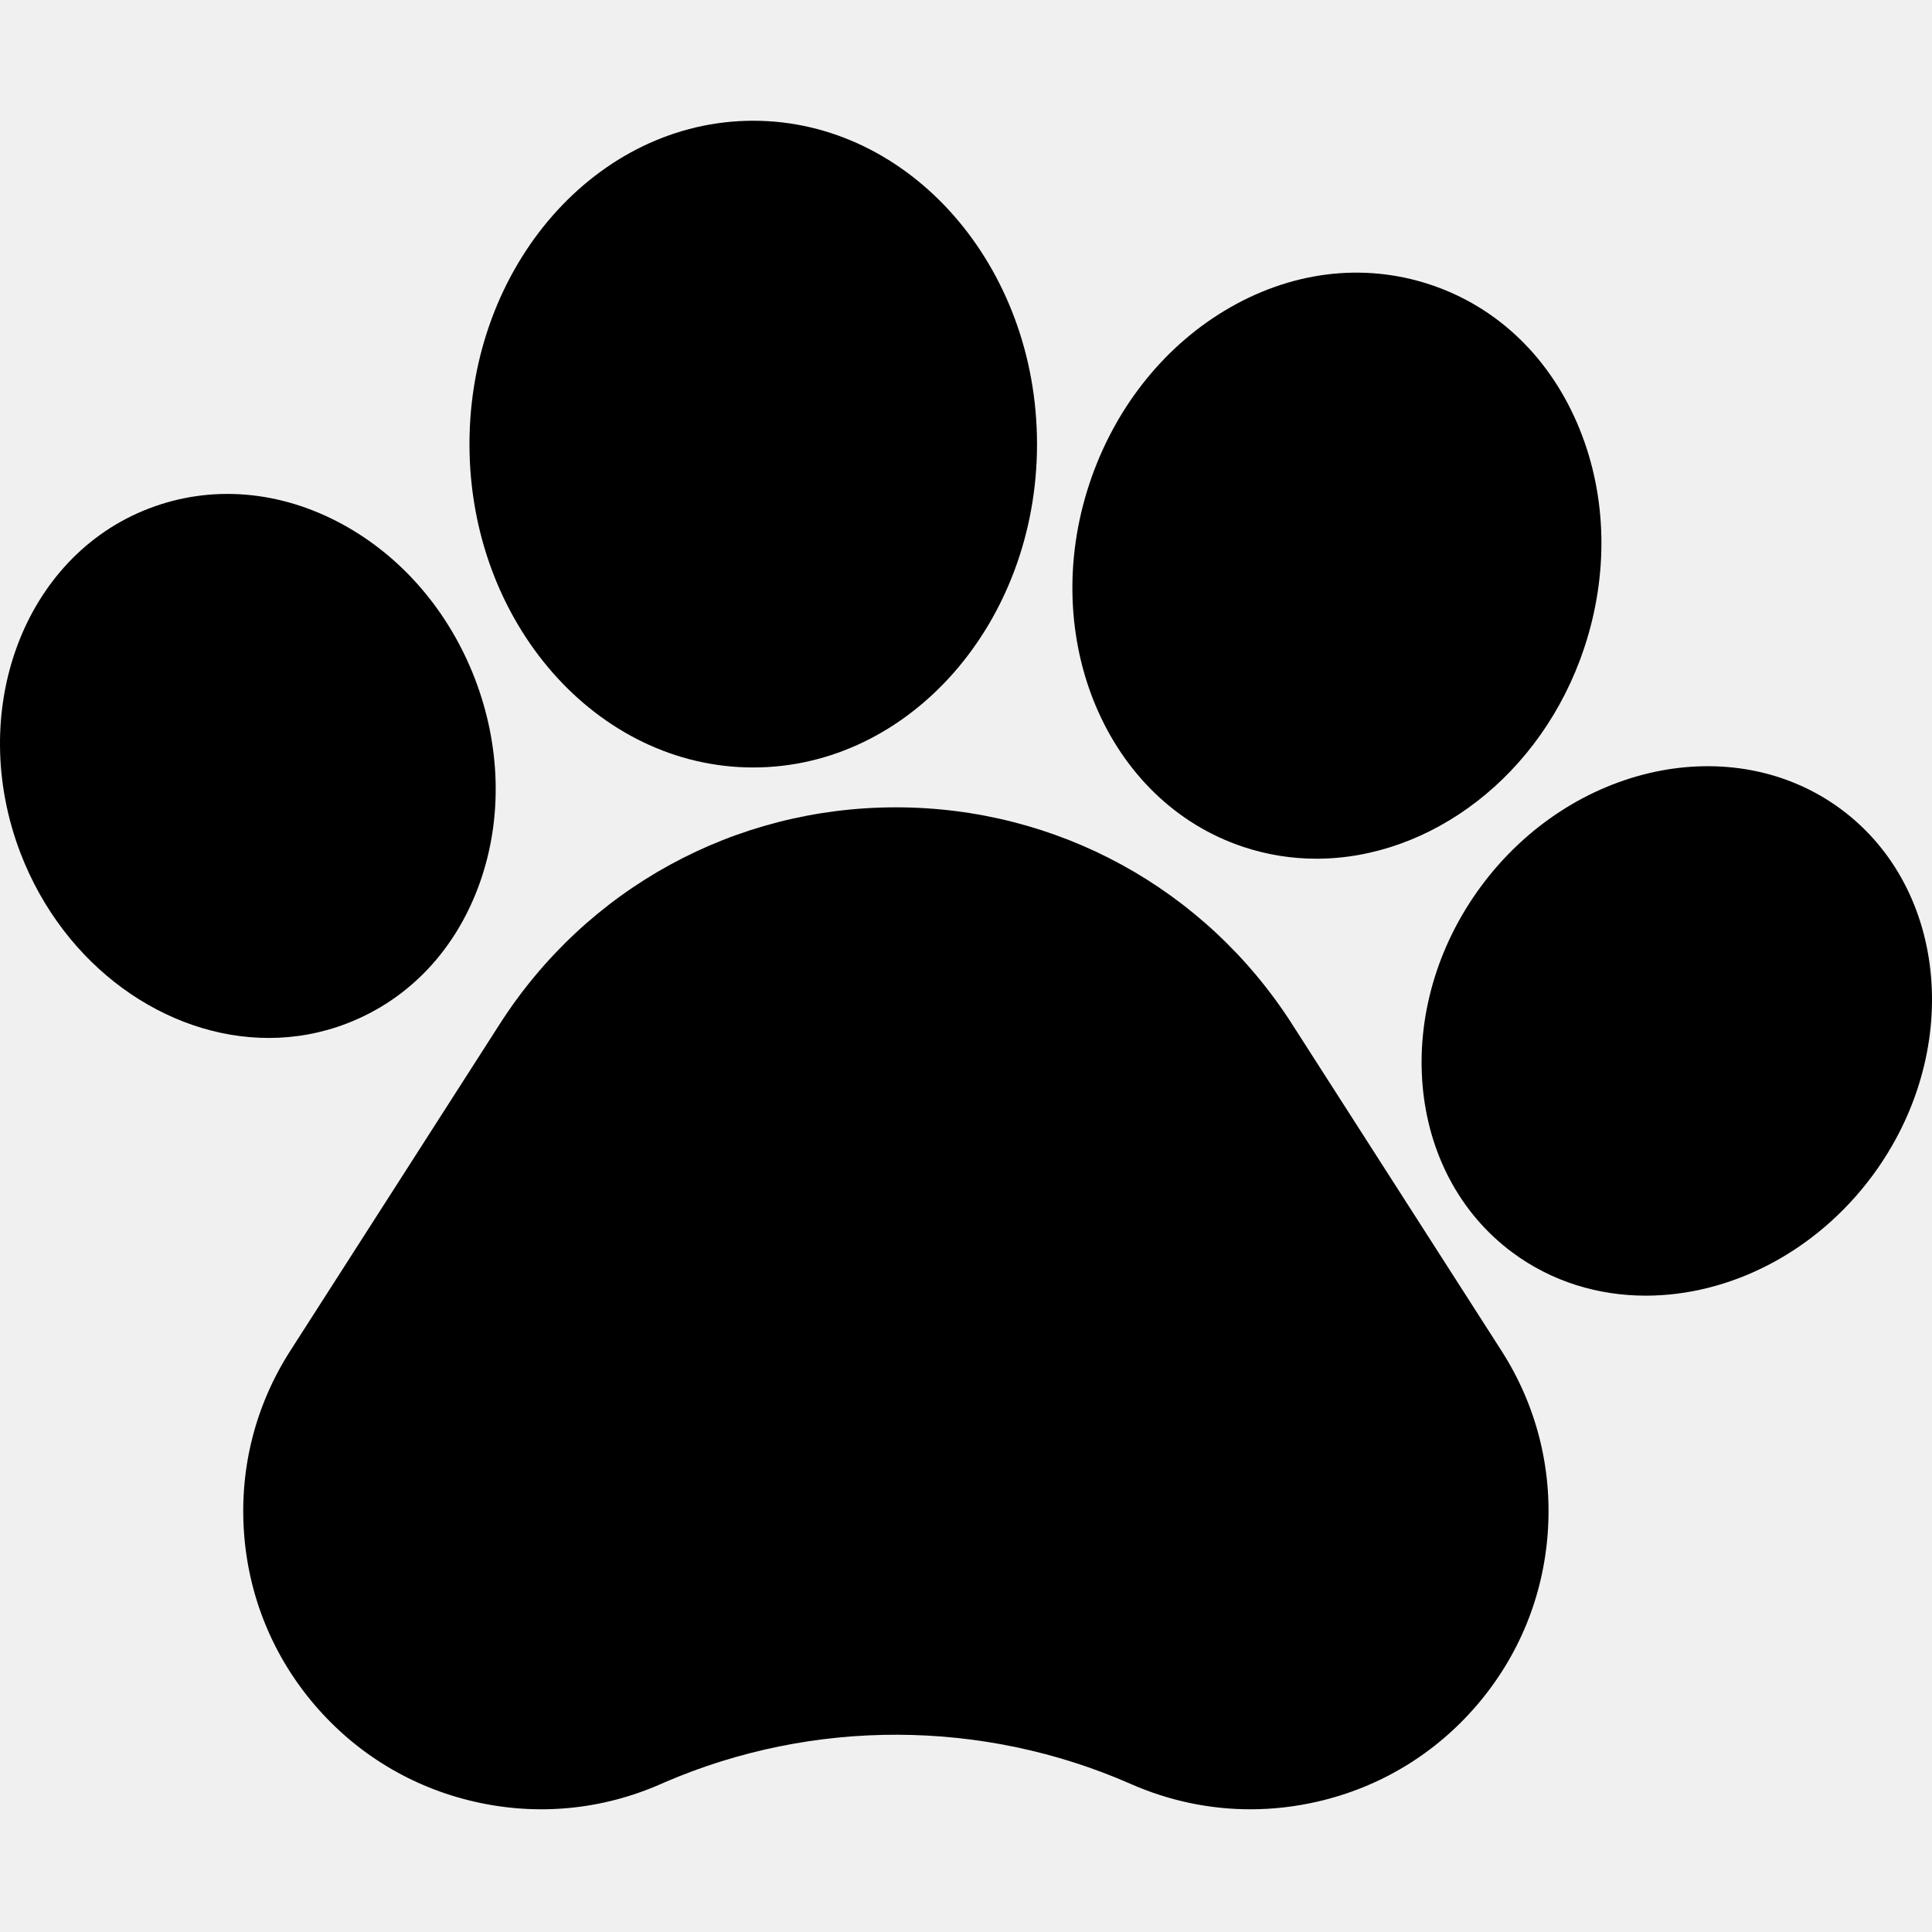
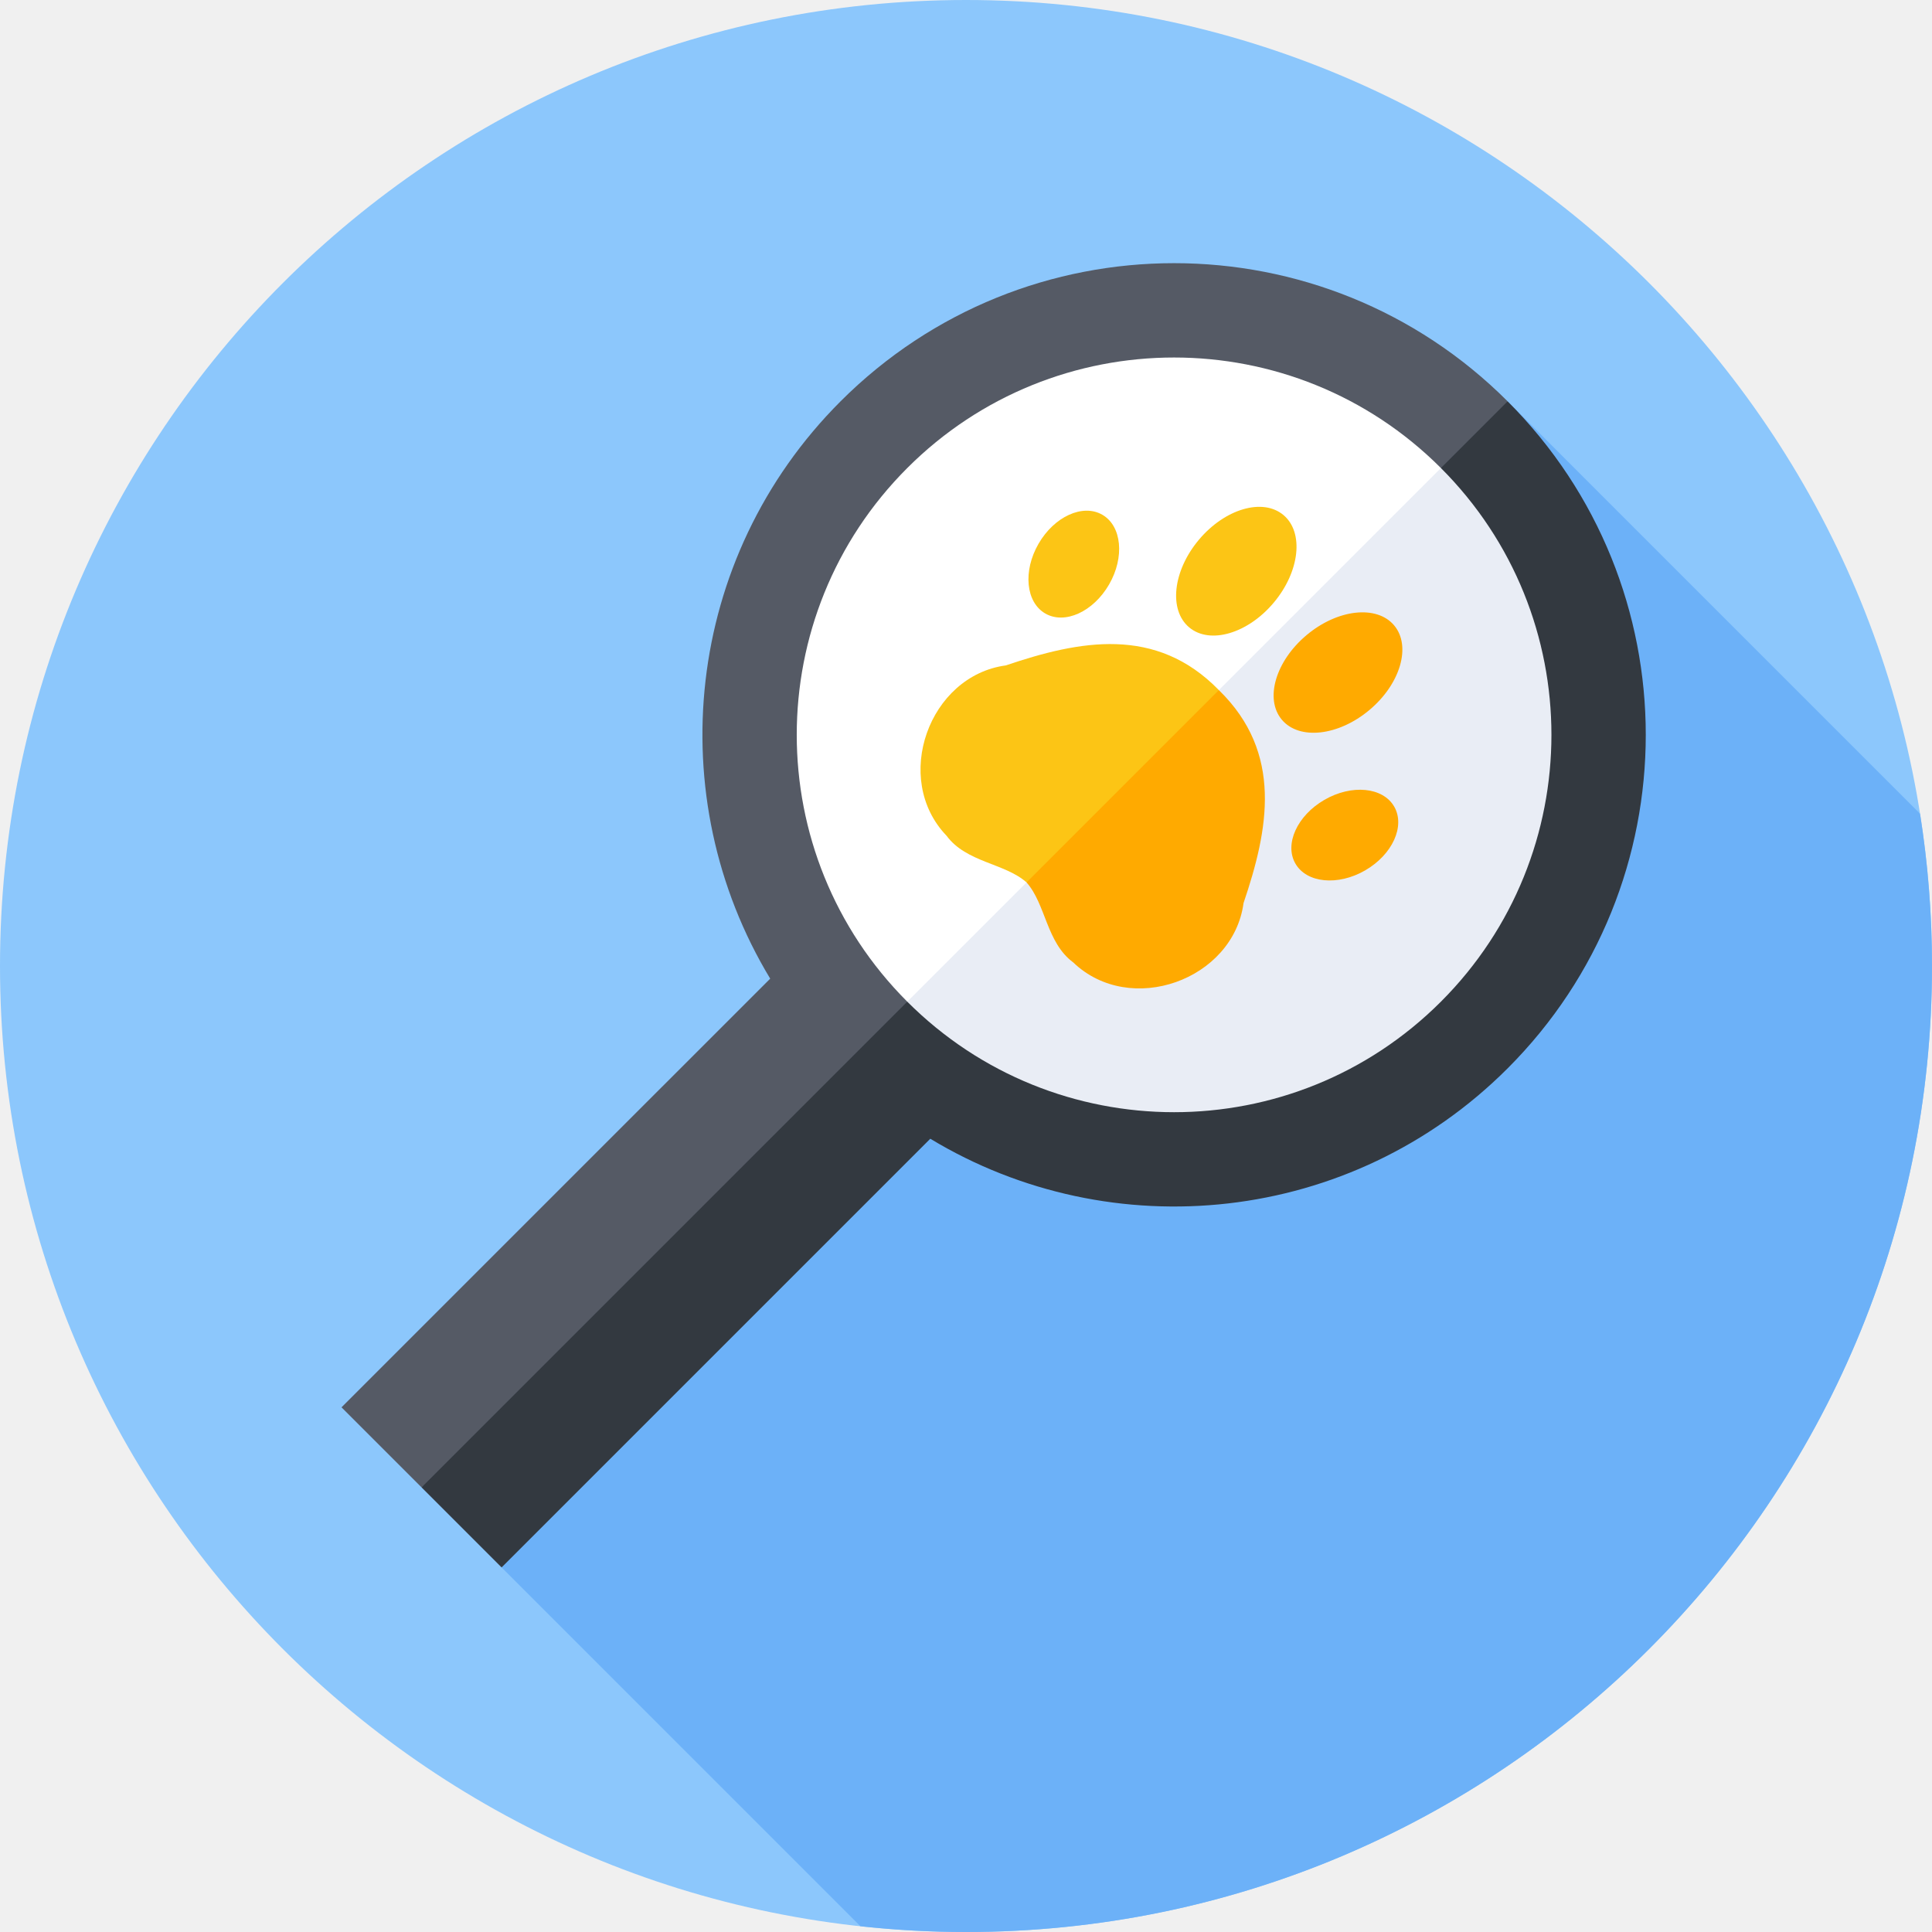
- <svg xmlns="http://www.w3.org/2000/svg" height="512pt" viewBox="0 -32 512 512" width="512pt">
-   <path d="m342.383 239.352c-23.039-35.941-62.277-57.402-104.965-57.402s-81.926 21.461-104.961 57.402l-55.516 86.605c-9.211 14.367-13.461 30.969-12.293 47.996 1.168 17.031 7.648 32.891 18.738 45.875 11.098 12.973 25.762 21.84 42.406 25.645 16.645 3.805 33.707 2.18 49.34-4.691l1.047-.465c39.336-16.945 84.285-16.789 123.52.465 10.121 4.449 20.844 6.699 31.664 6.699 5.883 0 11.801-.668 17.664-2.004 16.645-3.801 31.309-12.668 42.41-25.645 11.094-12.973 17.578-28.836 18.75-45.871 1.172-17.035-3.078-33.633-12.289-48.008zm0 0" />
-   <path d="m91.895 239.238c16.516-6.344 29.062-19.652 35.328-37.477 5.965-16.961 5.477-36.109-1.379-53.922-6.859-17.801-19.336-32.332-35.133-40.922-16.594-9.02-34.824-10.488-51.312-4.133-33.172 12.754-48.395 53.746-33.93 91.398 11.555 29.969 38.504 48.887 65.75 48.887 6.957 0 13.934-1.234 20.676-3.832zm0 0" />
-   <path d="m199.613 171.387c41.469 0 75.207-38.438 75.207-85.684 0-47.258-33.738-85.703-75.207-85.703-41.465 0-75.199 38.445-75.199 85.703 0 47.246 33.734 85.684 75.199 85.684zm0 0" />
-   <path d="m329.496 192.438h.004c6.379 2.117 12.887 3.129 19.367 3.129 30.242 0 59.715-22.012 70.961-55.84 6.477-19.473 6.051-40.062-1.199-57.973-7.586-18.75-21.645-32.359-39.59-38.324-17.949-5.965-37.359-3.477-54.66 7-16.527 10.008-29.191 26.246-35.66 45.719-13.652 41.078 4.641 84.273 40.777 96.289zm0 0" />
-   <path d="m487.875 182.438-.012-.012c-28.598-21.125-71.367-11.969-95.348 20.422-23.957 32.406-20.211 75.973 8.344 97.113 10.414 7.715 22.719 11.402 35.312 11.402 21.949 0 44.785-11.203 60.051-31.805 23.953-32.406 20.211-75.973-8.348-97.121zm0 0" />
+ <svg xmlns="http://www.w3.org/2000/svg" id="Capa_1" enable-background="new 0 0 512 512" height="512" viewBox="0 0 512 512" width="512">
+   <g>
+     <circle cx="256" cy="256" fill="#8cc7fc" r="256" />
+     <path d="m512 256c0-13.732-1.094-27.208-3.176-40.355l-109.384-109.383-266.509 309.121 95.089 95.089c9.191.999 18.523 1.528 27.98 1.528 141.385 0 256-114.615 256-256z" fill="#6cb1f8" />
+     <path d="m222.757 106.355c-41.502 41.502-47.711 104.924-18.644 152.995l-113.607 113.606 21.213 21.213 234.565-167.911 53.249-119.904c-48.815-48.815-127.96-48.815-176.776.001z" fill="#555a65" />
+     <path d="m132.932 415.383 113.607-113.607c48.071 29.067 111.492 22.858 152.995-18.644 48.815-48.816 48.816-127.961 0-176.777l-287.815 287.815z" fill="#333940" />
+     <path d="m240.435 124.033c-39.052 39.052-39.052 102.369 0 141.421l99.868-41.553 41.553-99.868c-39.052-39.053-102.369-39.053-141.421 0z" fill="#fff" />
+     <path d="m381.856 265.454c39.052-39.052 39.052-102.369 0-141.421l-141.421 141.421c39.052 39.052 102.369 39.052 141.421 0z" fill="#e9edf5" />
+     <g>
+       <path d="m323.009 182.88c-.018-.017-.034-.035-.052-.052-16.625-17.031-36.865-13.122-56.397-6.488-20.378 2.737-30.216 30.041-15.714 45.14 5.252 7.115 15.423 7.236 21.195 12.366l34.43-13.307z" fill="#fcc515" />
+       <path d="m323.009 182.88c.017.018.035.034.052.052 17.031 16.625 13.122 36.865 6.488 56.397-2.737 20.378-30.041 30.216-45.14 15.714-7.115-5.252-7.236-15.423-12.366-21.195z" fill="#fa0" />
+       <ellipse cx="284.572" cy="149.492" fill="#fcc515" rx="15.113" ry="10.795" transform="matrix(.5 -.866 .866 .5 12.822 321.193)" />
+       <ellipse cx="327.573" cy="151.328" fill="#fcc515" rx="19.431" ry="12.954" transform="matrix(.643 -.766 .766 .643 1.089 304.992)" />
+       <g fill="#fa0">
+         <ellipse cx="354.56" cy="178.316" rx="19.431" ry="12.954" transform="matrix(.766 -.643 .643 .766 -31.668 269.625)" />
+         <ellipse cx="356.396" cy="221.317" rx="15.113" ry="10.795" transform="matrix(.866 -.5 .5 .866 -62.91 207.849)" />
+       </g>
+     </g>
+   </g>
</svg>
